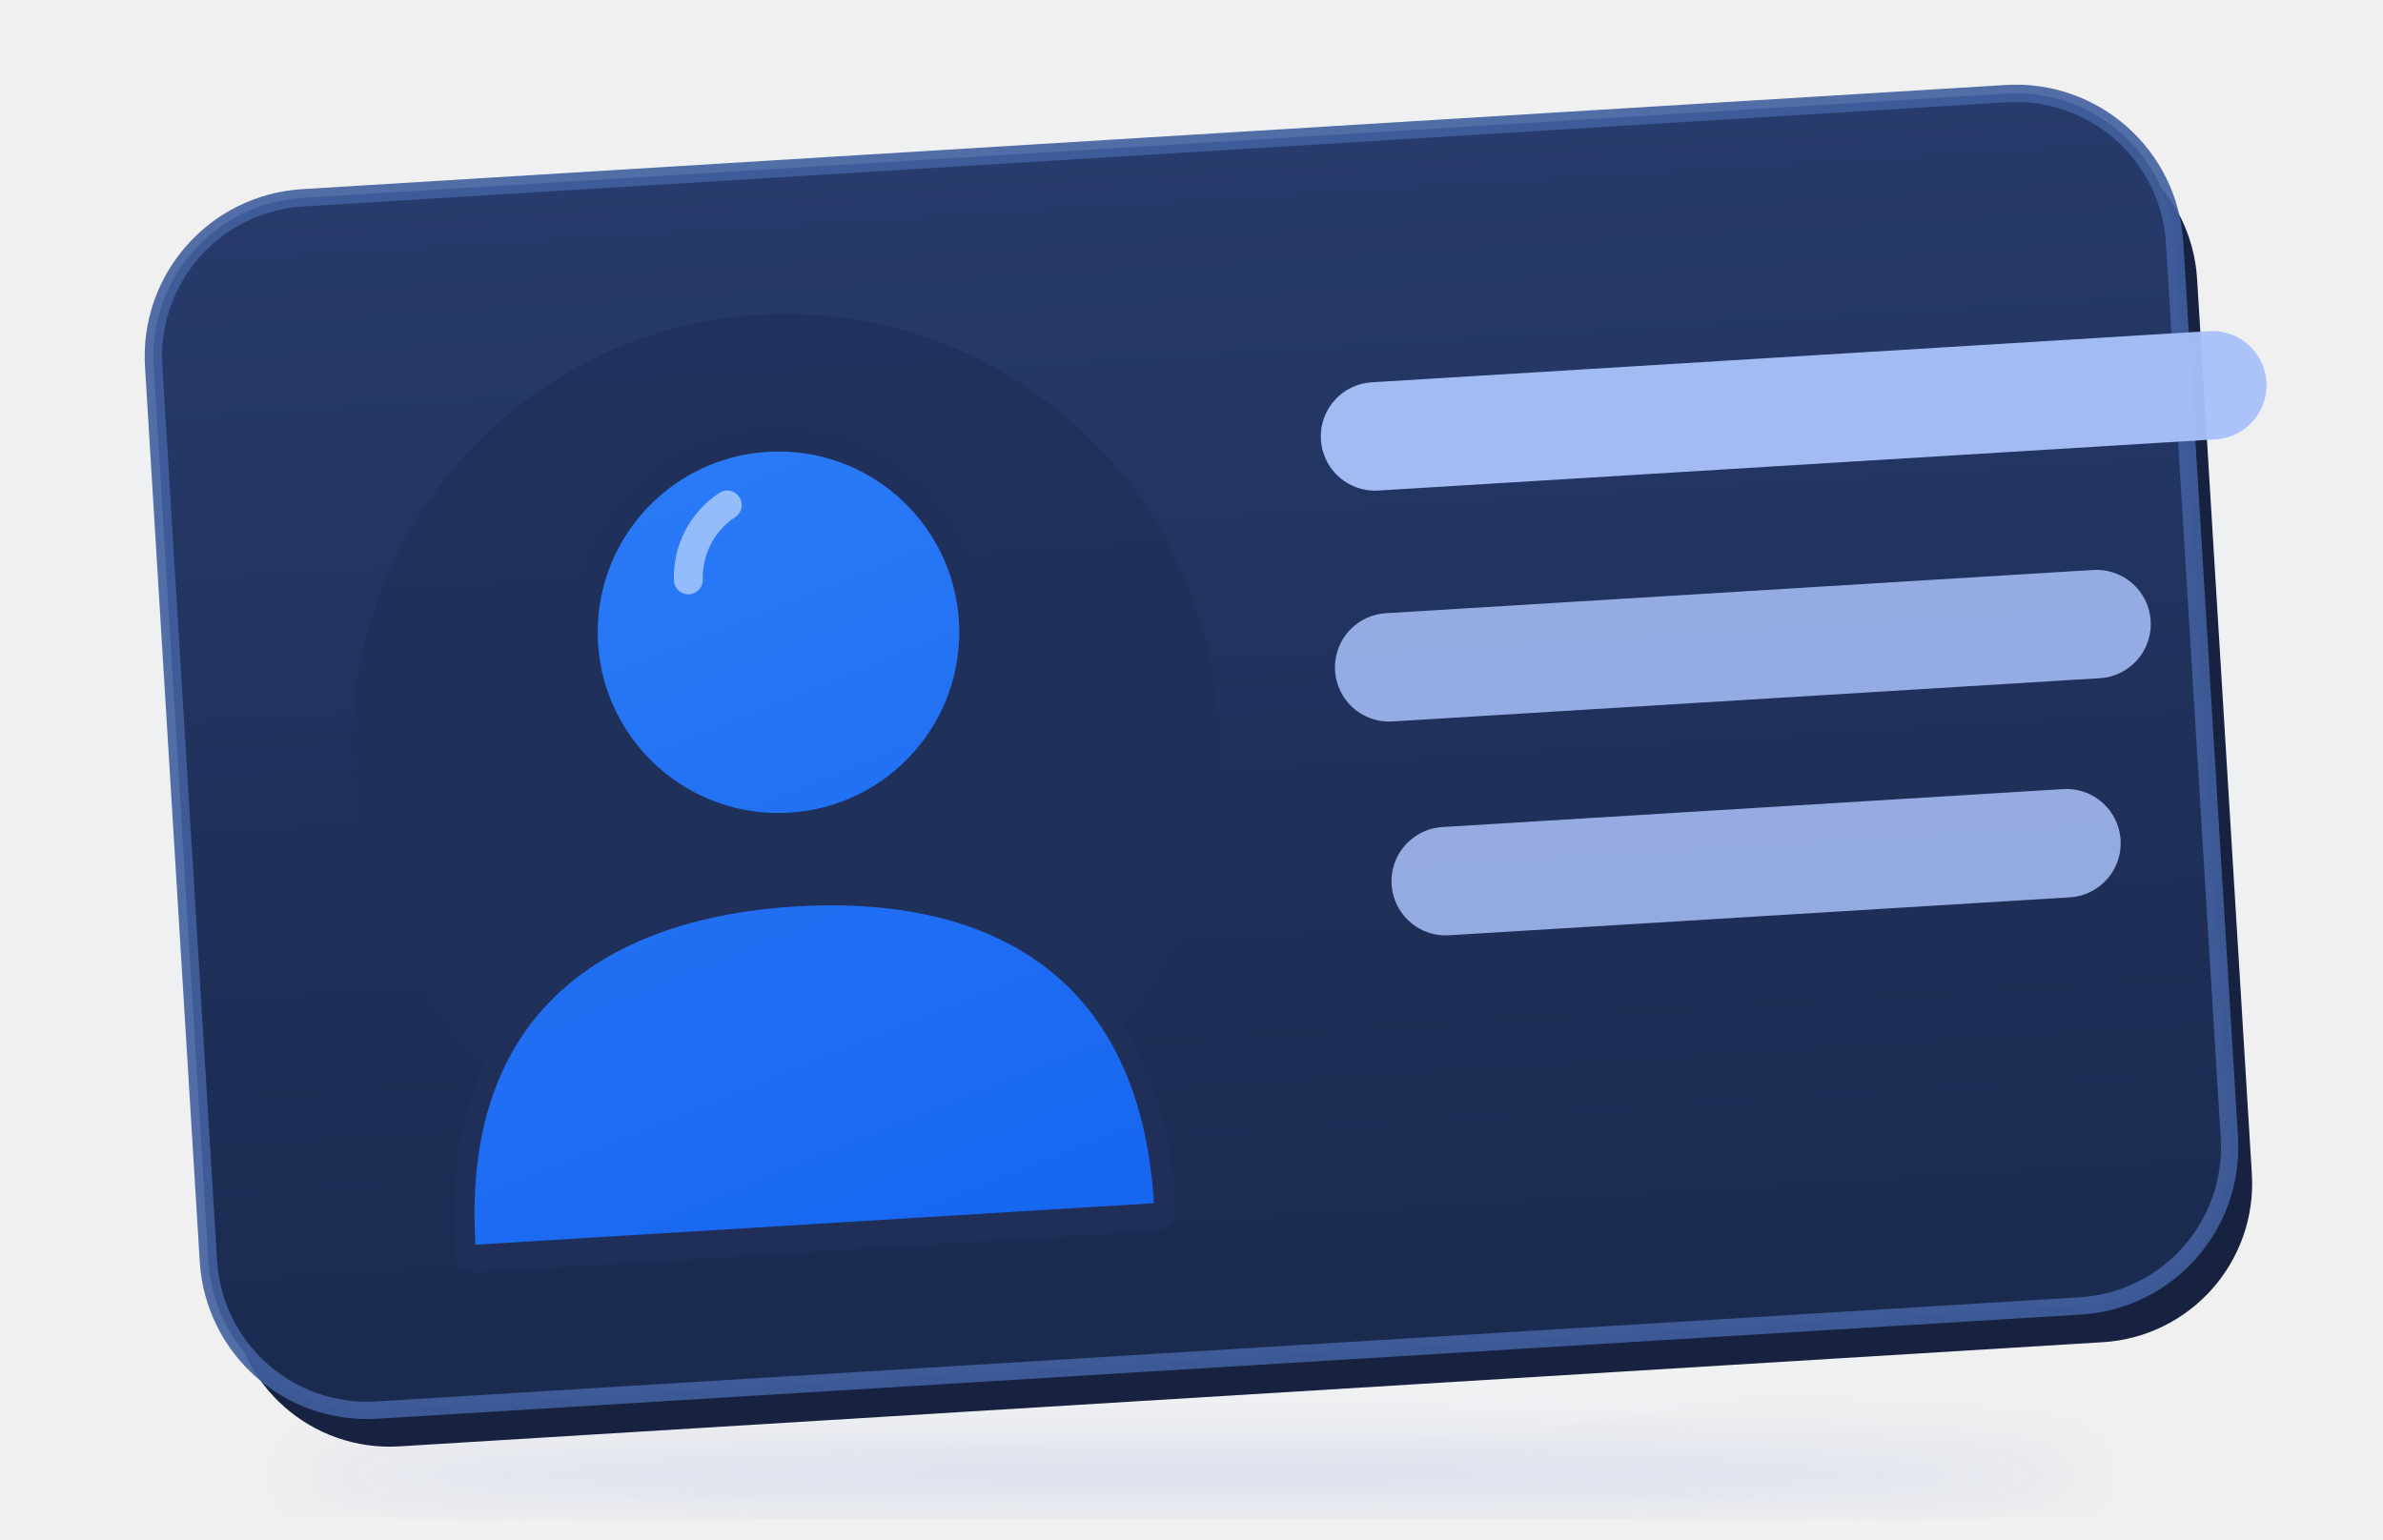
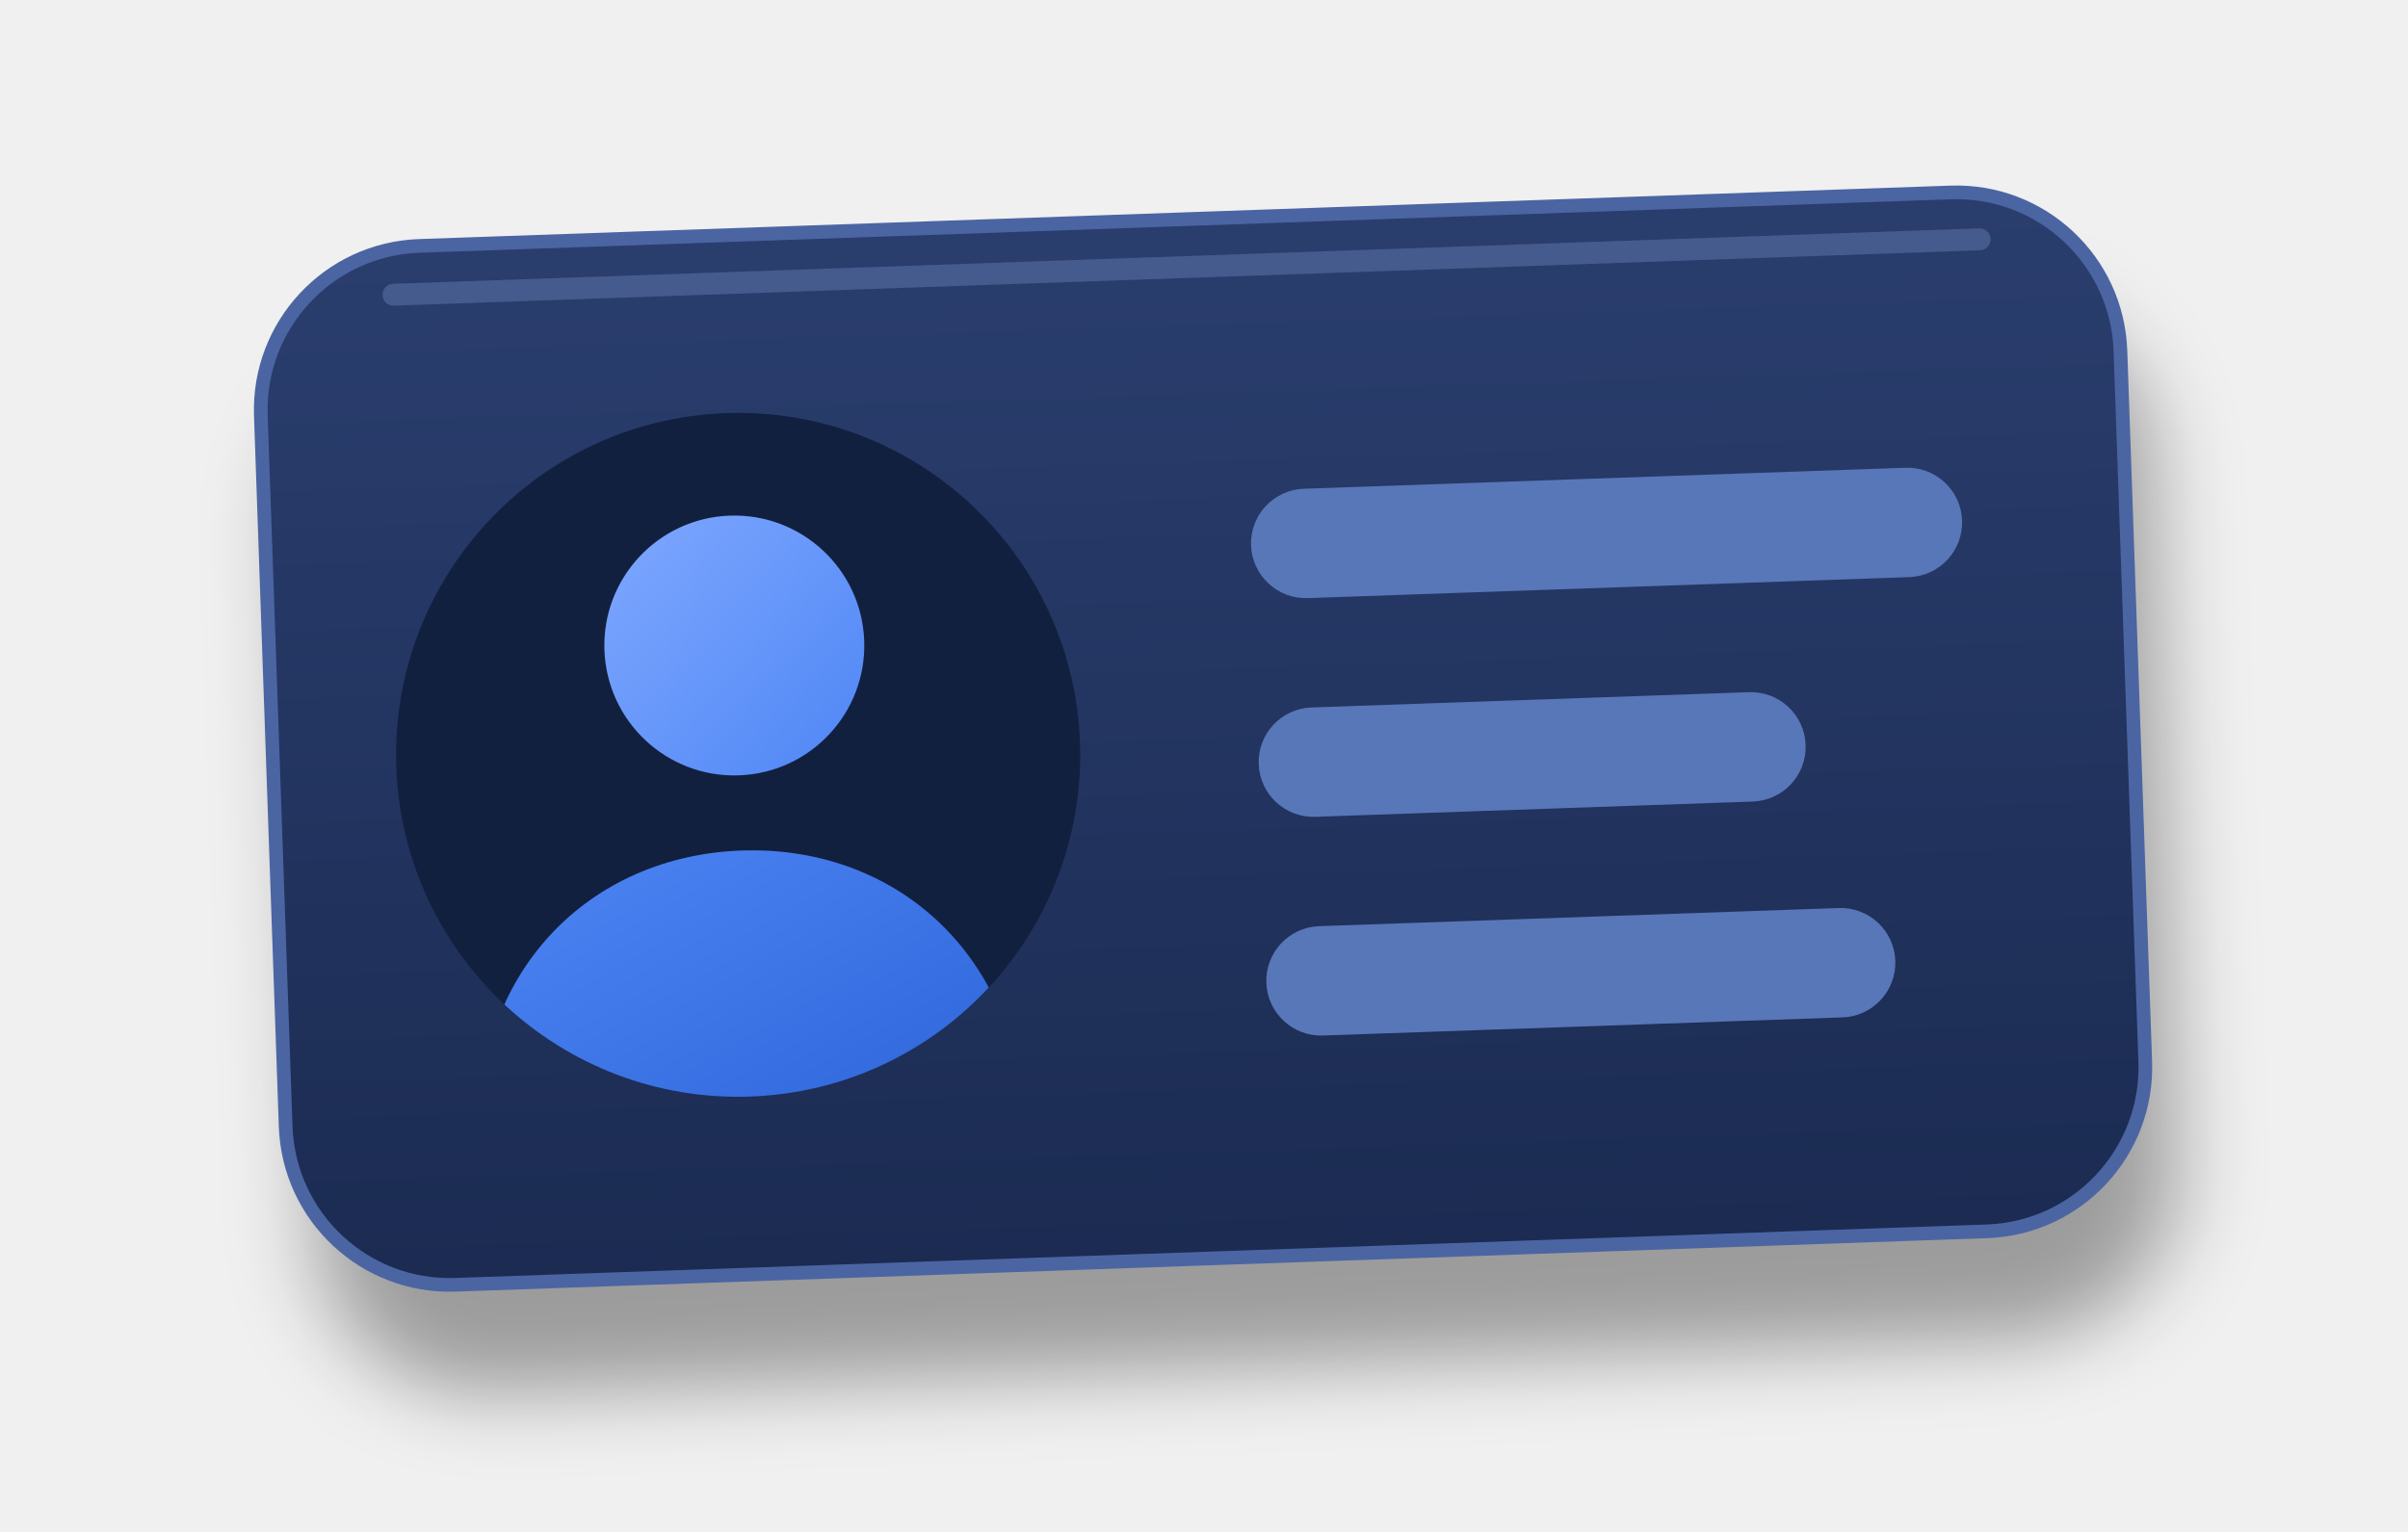
- <svg xmlns="http://www.w3.org/2000/svg" viewBox="0.00 0.00 164.00 106.50" width="164" height="106">
+ <svg xmlns="http://www.w3.org/2000/svg" width="176" height="112" viewBox="0 0 176 112">
  <defs>
-     <filter id="sfuma-ombra" filterUnits="userSpaceOnUse" x="0" y="0" width="164" height="105">
-       <feGaussianBlur stdDeviation="2" />
+     <linearGradient id="carta-luce" x1="0" y1="0" x2="0" y2="1">
+       <stop offset="0" stop-color="#2A3E6E" />
+       <stop offset="1" stop-color="#1B2B52" />
+     </linearGradient>
+     <linearGradient id="testa-luce" x1="0" y1="0" x2="1" y2="1">
+       <stop offset="0" stop-color="#7FA8FF" />
+       <stop offset="1" stop-color="#4E86F5" />
+     </linearGradient>
+     <linearGradient id="busto-luce" x1="0" y1="0" x2="1" y2="1">
+       <stop offset="0" stop-color="#4E86F5" />
+       <stop offset="1" stop-color="#2C63D8" />
+     </linearGradient>
+     <clipPath id="foto-taglio">
+       <circle cx="54" cy="54" r="25" />
+     </clipPath>
+     <filter id="sfuma-ombra" x="-20%" y="-20%" width="140%" height="160%">
+       <feGaussianBlur stdDeviation="3" />
    </filter>
-     <filter id="sfuma-alone" filterUnits="userSpaceOnUse" x="0" y="0" width="164" height="105">
-       <feGaussianBlur stdDeviation="5" />
-     </filter>
-     <filter id="sfuma-lieve" filterUnits="userSpaceOnUse" x="0" y="0" width="164" height="105">
-       <feGaussianBlur stdDeviation="0.8" />
-     </filter>
-     <linearGradient id="nuvola-fondo" gradientUnits="userSpaceOnUse" x1="0" y1="0" x2="0" y2="105">
-       <stop offset="0" stop-color="#EAF1FE" />
-       <stop offset="0.55" stop-color="#EAF1FE" />
-       <stop offset="1" stop-color="#F4F7FE" />
-     </linearGradient>
-     <linearGradient id="carta-luce" gradientUnits="userSpaceOnUse" x1="0" y1="-42" x2="0" y2="42">
-       <stop offset="0" stop-color="#273B6C" />
-       <stop offset="0.55" stop-color="#1F305A" />
-       <stop offset="1" stop-color="#1B2A4F" />
-     </linearGradient>
-     <linearGradient id="avatar-luce" gradientUnits="userSpaceOnUse" x1="-40" y1="-25" x2="-20" y2="35">
-       <stop offset="0" stop-color="#2C7BF7" />
-       <stop offset="1" stop-color="#1766F0" />
-     </linearGradient>
  </defs>
-   <g id="nuvola" fill="url(#nuvola-fondo)" opacity="0.14">
-     <path d="M4 56 C2 20 28 6 82 6 C136 6 162 18 160 52 C158 90 130 100 80 100 C30 100 6 92 4 56 Z" />
-   </g>
-   <ellipse id="ombra" cx="82" cy="102" rx="62" ry="2.5" fill="#1D4ED8" opacity="0.1" filter="url(#sfuma-ombra)" />
-   <g id="carta" transform="translate(82 52) rotate(-3.5)">
-     <path id="carta-spessore" d="M-59 -42 L59 -42 C65.08 -42 70 -37.08 70 -31 L70 31 C70 37.08 65.08 42 59 42 L-59 42 C-65.08 42 -70 37.08 -70 31 L-70 -31 C-70 -37.08 -65.08 -42 -59 -42 Z" transform="translate(1.4 2.6)" fill="#16223F" />
-     <path id="carta-faccia" d="M-59 -42 L59 -42 C65.08 -42 70 -37.08 70 -31 L70 31 C70 37.08 65.08 42 59 42 L-59 42 C-65.08 42 -70 37.08 -70 31 L-70 -31 C-70 -37.08 -65.08 -42 -59 -42 Z" fill="url(#carta-luce)" stroke="#42609F" stroke-width="1.2" stroke-opacity="0.9" />
-     <circle id="avatar-alone-tondo" cx="-28" cy="-2" r="30" fill="#1F305A" opacity="0.8" />
-     <circle id="avatar-testa-bordo" cx="-28" cy="-10" r="14.2" fill="#1F305A" opacity="0.9" />
-     <circle id="avatar-testa" cx="-28" cy="-10" r="12.5" fill="url(#avatar-luce)" />
-     <path id="avatar-busto-bordo" d="M-51.5 31 C-51.5 14 -40 9 -28 9 C-16 9 -4.5 14 -4.5 31 Z" fill="#1F305A" opacity="0.9" transform="translate(0 0.4) scale(1.0)" stroke="#1F305A" stroke-width="3" stroke-linejoin="round" />
-     <path id="avatar-busto" d="M-51.5 31 C-51.5 14 -40 9 -28 9 C-16 9 -4.5 14 -4.5 31 Z" fill="url(#avatar-luce)" />
-     <path id="avatar-riflesso" d="M-34 -14 A6 6 0 0 1 -31 -19" stroke="#FFFFFF" stroke-opacity="0.5" stroke-width="2" stroke-linecap="round" fill="none" />
-     <path id="riga-1" d="M14 -21 L72 -21" stroke="#A9C1FA" stroke-opacity="0.95" stroke-width="7.5" stroke-linecap="round" fill="none" />
-     <path id="riga-2" d="M14 -5 L63 -5" stroke="#A9C1FA" stroke-opacity="0.85" stroke-width="7.5" stroke-linecap="round" fill="none" />
-     <path id="riga-3" d="M17 10 L60 10" stroke="#A9C1FA" stroke-opacity="0.85" stroke-width="7.5" stroke-linecap="round" fill="none" />
+   <g id="tessera" transform="rotate(-2 88 56)">
+     <rect id="tessera-ombra" x="22" y="24" width="136" height="76" rx="12" fill="#000000" opacity=".35" filter="url(#sfuma-ombra)" />
+     <rect id="tessera-carta" x="20" y="16" width="136" height="76" rx="12" fill="url(#carta-luce)" stroke="#4B65A3" stroke-width="1" />
+     <path id="tessera-riflesso" d="M30 19.5H146" stroke="#8FA8E0" stroke-opacity="0.28" stroke-width="1.6" stroke-linecap="round" />
+     <circle id="foto" cx="54" cy="54" r="25" fill="#12203F" />
+     <g id="profilo" clip-path="url(#foto-taglio)">
+       <circle id="testa" cx="54" cy="46" r="9.5" fill="url(#testa-luce)" />
+       <path id="busto" d="M34 82c0-13 9-21 20-21s20 8 20 21Z" fill="url(#busto-luce)" />
+     </g>
+     <rect id="riga-1" x="92" y="36" width="52" height="8" rx="4" fill="#5877B8" />
+     <rect id="riga-2" x="92" y="52" width="40" height="8" rx="4" fill="#5877B8" />
+     <rect id="riga-3" x="92" y="68" width="46" height="8" rx="4" fill="#5877B8" />
  </g>
</svg>
